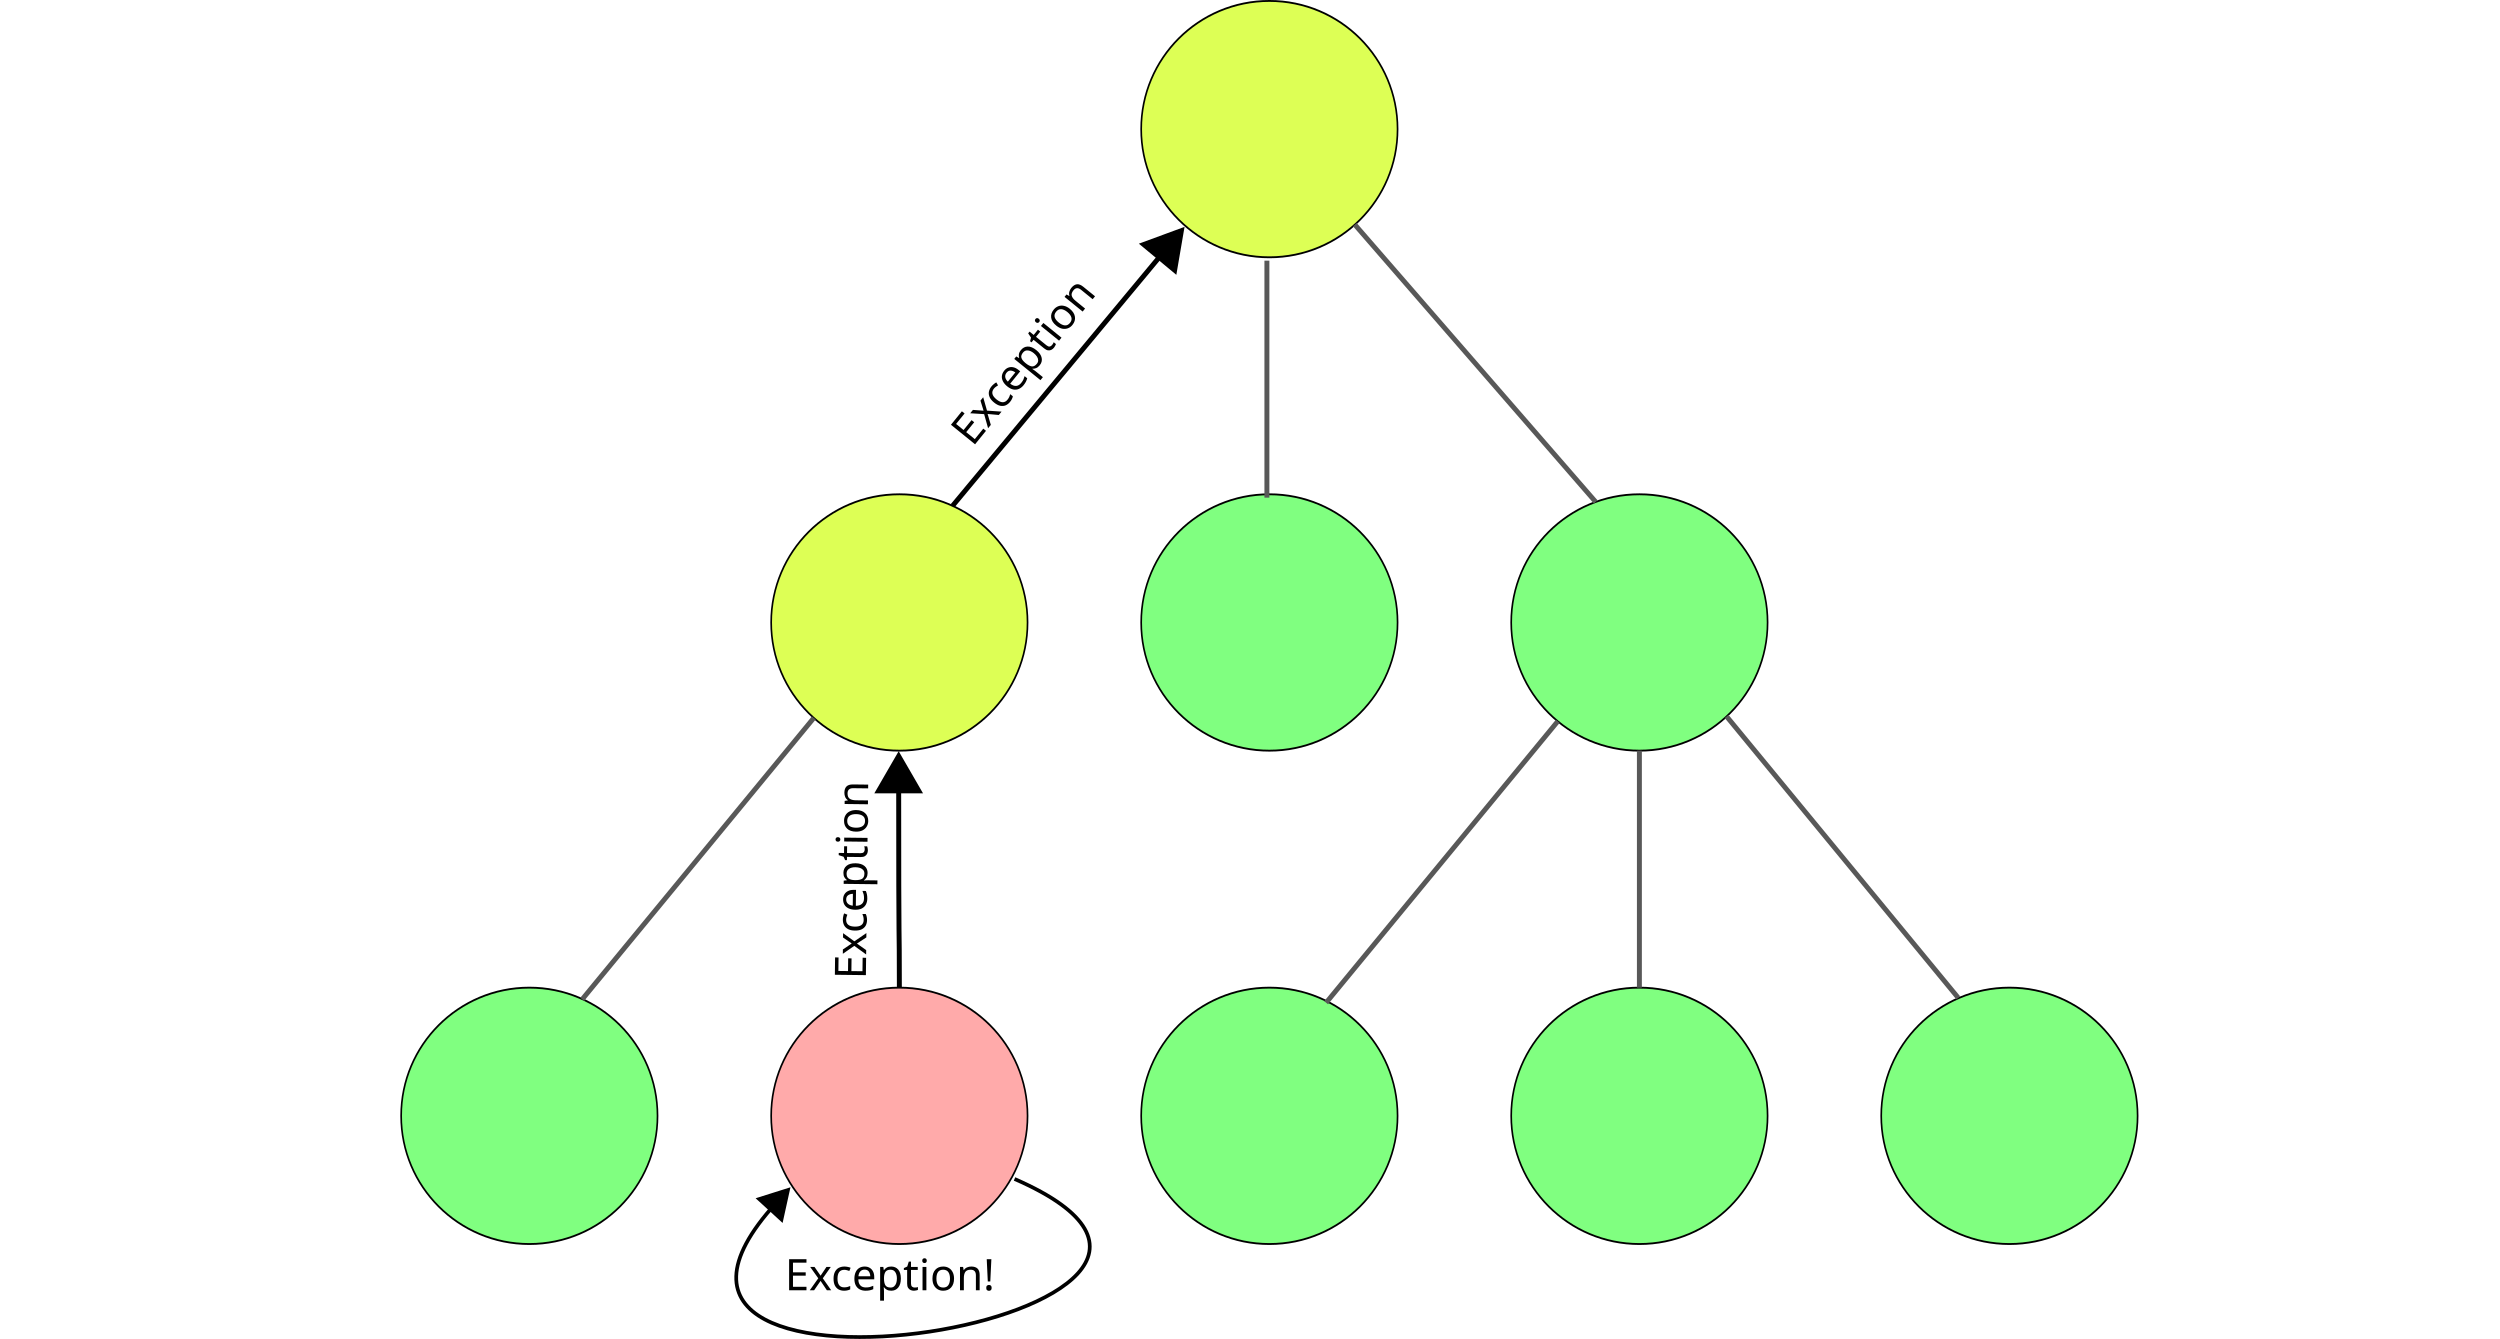
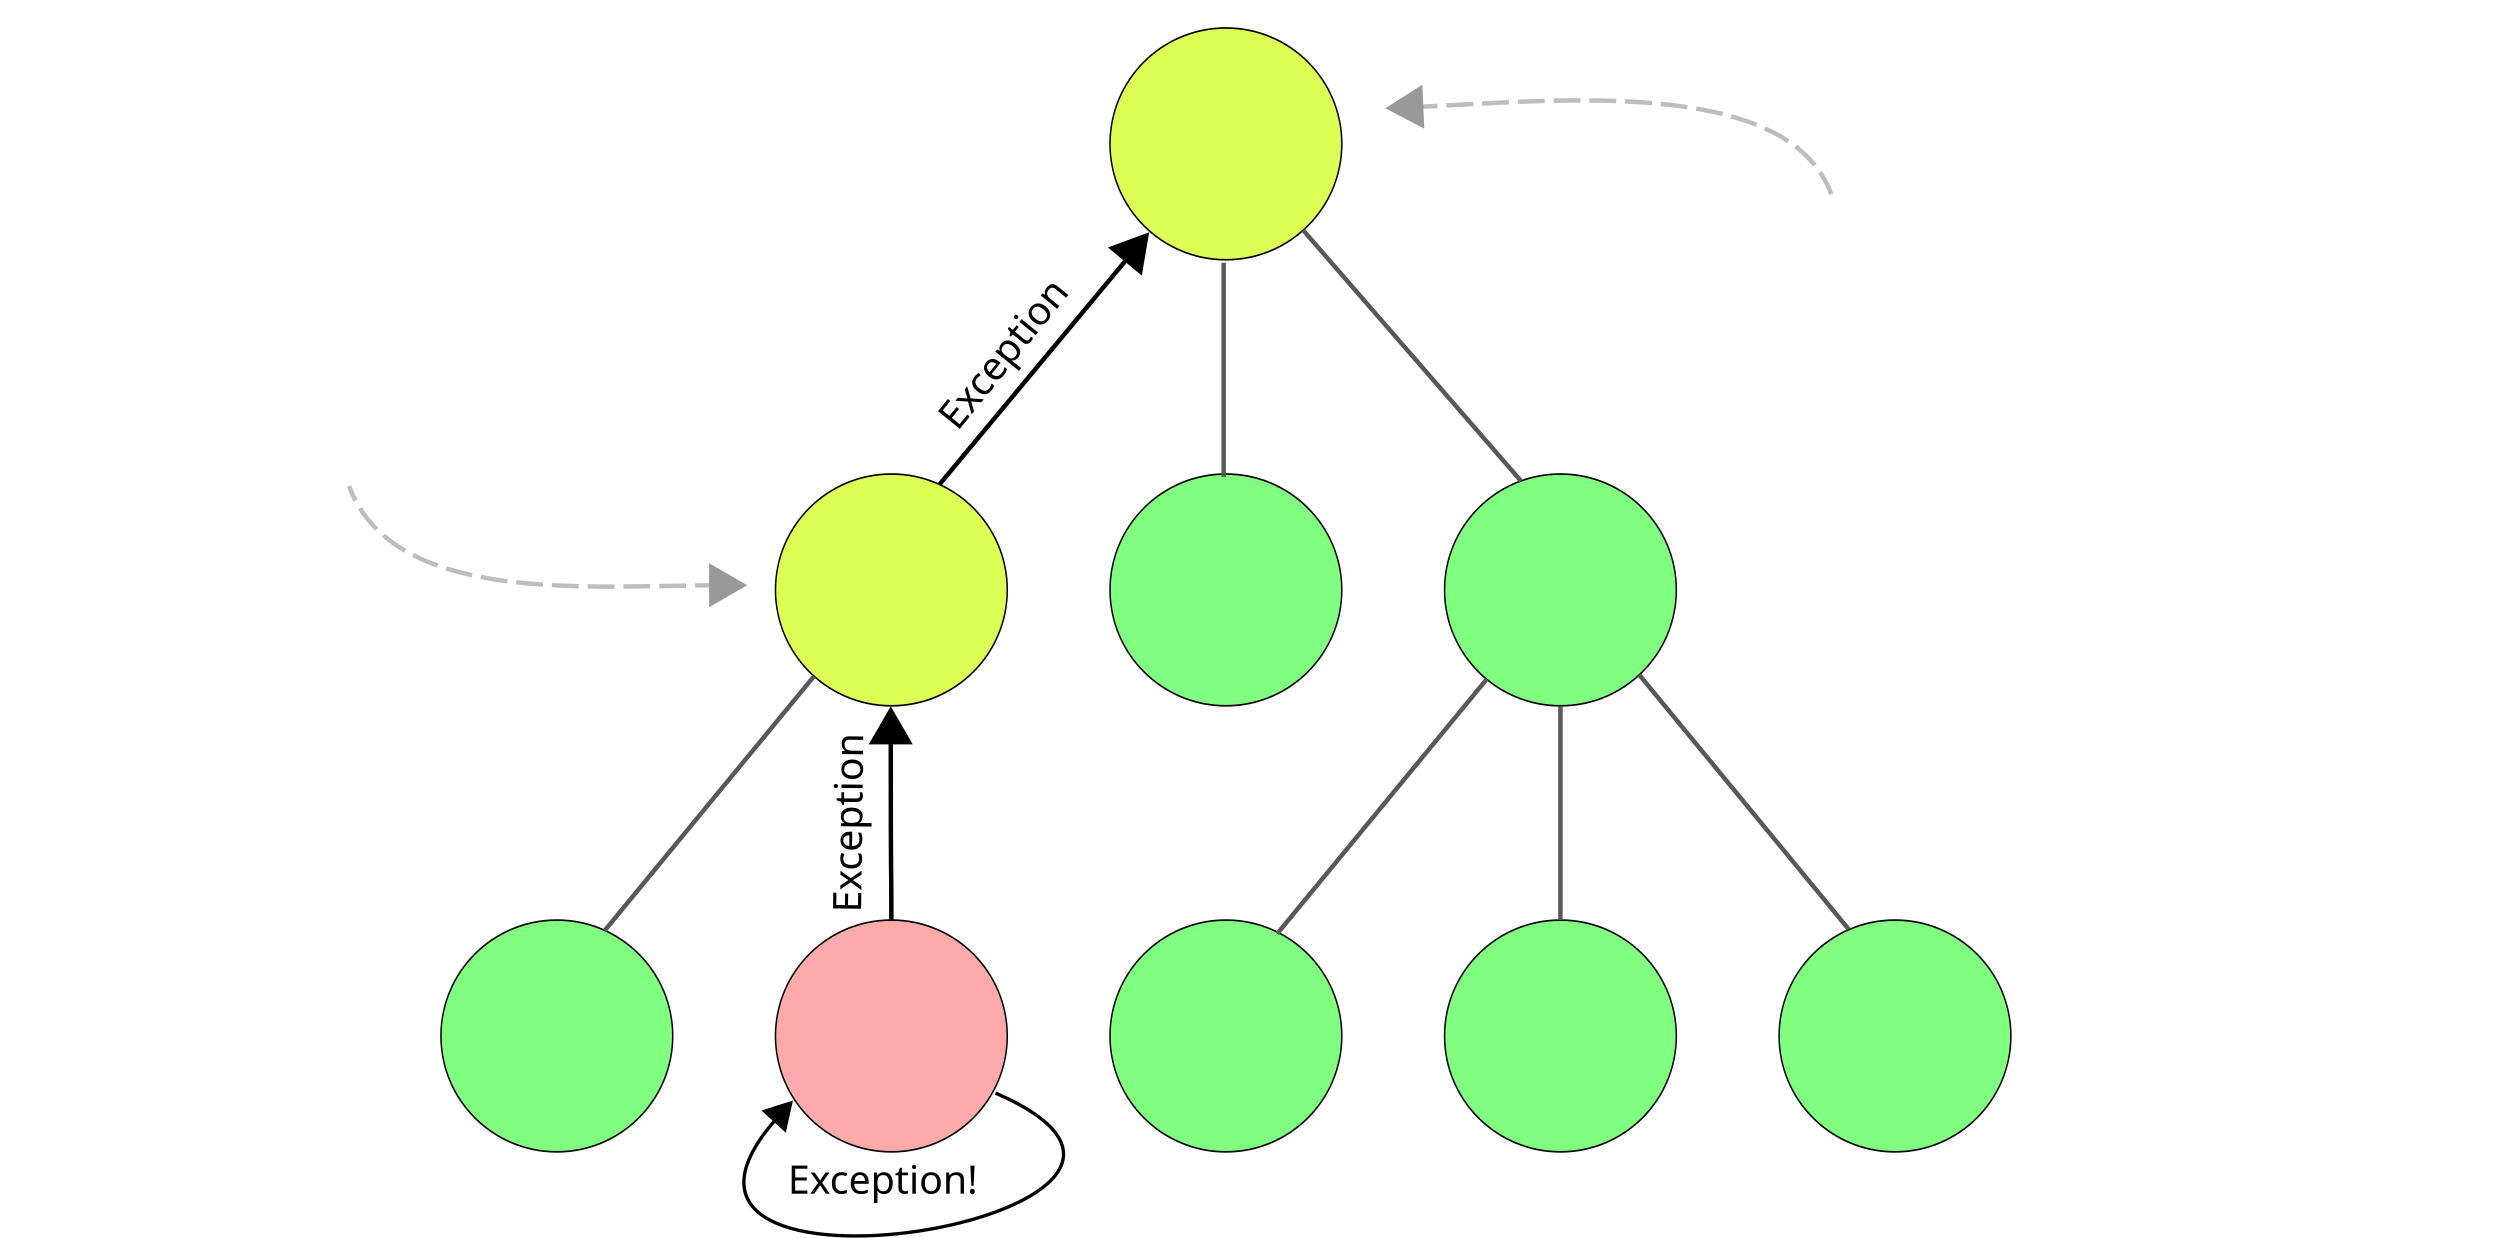
- <svg xmlns="http://www.w3.org/2000/svg" width="1000.92" height="536.064" id="svg2" version="1.1">
+ <svg xmlns="http://www.w3.org/2000/svg" width="1107.084" height="548.077" id="svg2" version="1.1">
  <defs id="defs4">
    <marker orient="auto" refY="0" refX="0" id="Arrow2Lstart" style="overflow:visible">
      <path id="path9268" style="fill-rule:evenodd;stroke-width:0.625;stroke-linejoin:round" d="M 8.719,4.034 -2.207,0.016 8.719,-4.002 c -1.745,2.372 -1.735,5.617 -6e-7,8.035 z" transform="matrix(1.1,0,0,1.1,1.1,0)" />
    </marker>
    <marker orient="auto" refY="0" refX="0" id="TriangleOutL" style="overflow:visible">
      <path id="path9392" d="m 5.77,0 -8.65,5 0,-10 8.65,5 z" style="fill-rule:evenodd;stroke:#000000;stroke-width:1pt" transform="scale(0.8,0.8)" />
    </marker>
    <marker orient="auto" refY="0" refX="0" id="Arrow2Lend" style="overflow:visible">
      <path id="path9271" style="fill-rule:evenodd;stroke-width:0.625;stroke-linejoin:round" d="M 8.719,4.034 -2.207,0.016 8.719,-4.002 c -1.745,2.372 -1.735,5.617 -6e-7,8.035 z" transform="matrix(-1.1,0,0,-1.1,-1.1,0)" />
    </marker>
    <marker orient="auto" refY="0" refX="0" id="TriangleInL-02" style="overflow:visible">
      <path id="path6015-9" d="m 5.77,0 -8.65,5 0,-10 8.65,5 z" style="fill-rule:evenodd;stroke:#000000;stroke-width:1pt" transform="scale(-0.8,-0.8)" />
    </marker>
    <marker orient="auto" refY="0" refX="0" id="TriangleInL-02-4" style="overflow:visible">
      <path id="path6015-9-5" d="m 5.77,0 -8.65,5 0,-10 8.65,5 z" style="fill-rule:evenodd;stroke:#000000;stroke-width:1pt" transform="scale(-0.8,-0.8)" />
    </marker>
    <marker orient="auto" refY="0" refX="0" id="TriangleInL-02-6" style="overflow:visible">
      <path id="path6015-9-0" d="m 5.77,0 -8.65,5 0,-10 8.65,5 z" style="fill-rule:evenodd;stroke:#000000;stroke-width:1pt" transform="scale(-0.8,-0.8)" />
    </marker>
    <marker orient="auto" refY="0" refX="0" id="TriangleInL-02-2" style="overflow:visible">
      <path id="path6015-9-1" d="m 5.77,0 -8.65,5 0,-10 8.65,5 z" style="fill-rule:evenodd;stroke:#000000;stroke-width:1pt" transform="scale(-0.8,-0.8)" />
    </marker>
    <marker orient="auto" refY="0" refX="0" id="TriangleInL-02-27" style="overflow:visible">
      <path id="path6015-9-3" d="m 5.77,0 -8.65,5 0,-10 8.65,5 z" style="fill-rule:evenodd;stroke:#000000;stroke-width:1pt" transform="scale(-0.8,-0.8)" />
    </marker>
    <marker orient="auto" refY="0" refX="0" id="TriangleInL-02-9" style="overflow:visible">
      <path id="path6015-9-4" d="m 5.77,0 -8.65,5 0,-10 8.65,5 z" style="fill-rule:evenodd;stroke:#000000;stroke-width:1pt" transform="scale(-0.8,-0.8)" />
    </marker>
    <marker orient="auto" refY="0" refX="0" id="TriangleInL-02-5" style="overflow:visible">
      <path id="path6015-9-39" d="m 5.77,0 -8.65,5 0,-10 8.65,5 z" style="fill-rule:evenodd;stroke:#000000;stroke-width:1pt" transform="scale(-0.8,-0.8)" />
    </marker>
    <marker orient="auto" refY="0" refX="0" id="TriangleInL-02-5-2" style="overflow:visible">
      <path id="path6015-9-39-6" d="m 5.77,0 -8.65,5 0,-10 8.65,5 z" style="fill-rule:evenodd;stroke:#000000;stroke-width:1pt" transform="scale(-0.8,-0.8)" />
    </marker>
+     <marker orient="auto" refY="0" refX="0" id="TriangleInL-02-5-0" style="overflow:visible">
+       <path id="path6015-9-39-2" d="m 5.77,0 -8.65,5 0,-10 8.65,5 z" style="fill-rule:evenodd;stroke:#000000;stroke-width:1pt" transform="scale(-0.8,-0.8)" />
+     </marker>
+     <marker orient="auto" refY="0" refX="0" id="TriangleInL-02-5-6" style="overflow:visible">
+       <path id="path6015-9-39-5" d="m 5.77,0 -8.65,5 0,-10 8.65,5 z" style="fill-rule:evenodd;stroke:#000000;stroke-width:1pt" transform="scale(-0.8,-0.8)" />
+     </marker>
  </defs>
-   <g id="layer1" transform="translate(-164.0208,18.93521)">
+   <g id="layer1" transform="translate(-129.3643,30.94986)">
    <flowRoot xml:space="preserve" id="flowRoot7386" style="font-size:40px;font-style:normal;font-weight:normal;line-height:125%;letter-spacing:0px;word-spacing:0px;fill:#000000;fill-opacity:1;stroke:none;font-family:Sans">
      <flowRegion id="flowRegion7388">
        <rect id="rect7390" width="109.821" height="86.429" x="204.464" y="99.505" />
      </flowRegion>
      <flowPara id="flowPara7392" />
    </flowRoot>
    <flowRoot xml:space="preserve" id="flowRoot7402" style="font-size:12px;font-style:normal;font-weight:normal;line-height:125%;letter-spacing:0px;word-spacing:0px;fill:#000000;fill-opacity:1;stroke:none;font-family:Sans">
      <flowRegion id="flowRegion7404">
        <rect id="rect7406" width="448.508" height="358.604" x="199" y="13.925" style="font-size:12px" />
      </flowRegion>
      <flowPara id="flowPara7408" />
    </flowRoot>
    <g id="g7709">
      <g id="g7751" transform="matrix(2.46907,0,0,2.46907,-335.8255,-759.6957)">
        <g id="g7360" transform="translate(68.64471,215.4127)">
          <path id="path5736-6-7-8-0-2-1-79-7-0-9" d="m 322.963,124.893 -34.703,41.731" style="color:#000000;fill:#008000;stroke:#000000;stroke-width:0.802;stroke-miterlimit:4;stroke-opacity:1;stroke-dasharray:none;marker:none;marker-start:url(#TriangleInL-02-5);visibility:visible;display:inline;overflow:visible;enable-background:accumulate" />
          <path transform="matrix(0.2719675,0,0,0.3031305,203.6757,119.0012)" d="m 355.714,219.505 c 0,37.871 -34.218,68.571 -76.429,68.571 -42.21,0 -76.429,-30.7 -76.429,-68.571 0,-37.871 34.218,-68.571 76.429,-68.571 42.21,0 76.429,30.7 76.429,68.571 z" id="path7510-9-7" style="fill:#ddff55;fill-rule:evenodd;stroke:#000000;stroke-width:1;stroke-linecap:butt;stroke-linejoin:miter;stroke-miterlimit:4;stroke-opacity:1;stroke-dasharray:none" />
          <path transform="matrix(0.2719675,0,0,0.3031305,143.6757,199.0012)" d="m 355.714,219.505 c 0,37.871 -34.218,68.571 -76.429,68.571 -42.21,0 -76.429,-30.7 -76.429,-68.571 0,-37.871 34.218,-68.571 76.429,-68.571 42.21,0 76.429,30.7 76.429,68.571 z" id="path7510-1-1-0" style="fill:#80ff80;fill-rule:evenodd;stroke:#000000;stroke-width:1;stroke-linecap:butt;stroke-linejoin:miter;stroke-miterlimit:4;stroke-opacity:1;stroke-dasharray:none" />
          <path transform="matrix(0.2719675,0,0,0.3031305,203.6757,199.0012)" d="m 355.714,219.505 c 0,37.871 -34.218,68.571 -76.429,68.571 -42.21,0 -76.429,-30.7 -76.429,-68.571 0,-37.871 34.218,-68.571 76.429,-68.571 42.21,0 76.429,30.7 76.429,68.571 z" id="path7510-3" style="fill:#ffaaaa;fill-rule:evenodd;stroke:#000000;stroke-width:1;stroke-linecap:butt;stroke-linejoin:miter;stroke-miterlimit:4;stroke-opacity:1;stroke-dasharray:none" />
          <path id="path5736-6-7-8-0-2-1-74" d="m 259.666,279.647 c -35.581,38.889 89.107,18.086 38.642,-3.871" style="color:#000000;fill:none;stroke:#000000;stroke-width:0.602;stroke-linecap:butt;stroke-linejoin:miter;stroke-miterlimit:4;stroke-opacity:1;stroke-dasharray:none;stroke-dashoffset:0;marker:none;marker-start:url(#TriangleInL-02);visibility:visible;display:inline;overflow:visible;enable-background:accumulate" />
          <text id="text3371" y="293.82" x="261.069" style="font-size:7.042px;font-style:normal;font-weight:normal;line-height:125%;letter-spacing:0px;word-spacing:0px;fill:#000000;fill-opacity:1;stroke:none;font-family:Sans" xml:space="preserve">
            <tspan y="293.82" x="261.069" id="tspan3373">Exception!</tspan>
          </text>
          <text id="text3371-1" y="277.097" x="-240.107" style="font-size:7.042px;font-style:normal;font-weight:normal;line-height:125%;letter-spacing:0px;word-spacing:0px;fill:#000000;fill-opacity:1;stroke:none;font-family:Sans" xml:space="preserve" transform="matrix(0.01199322,-0.9999281,0.9999281,0.01199322,0,0)">
            <tspan y="277.097" x="-240.107" id="tspan3373-4">Exception</tspan>
          </text>
          <text id="text3371-1-1" y="325.413" x="61.421" style="font-size:7.042px;font-style:normal;font-weight:normal;line-height:125%;letter-spacing:0px;word-spacing:0px;fill:#000000;fill-opacity:1;stroke:none;font-family:Sans" xml:space="preserve" transform="matrix(0.6296633,-0.7768682,0.7768682,0.6296633,0,0)">
            <tspan y="325.413" x="61.421" id="tspan3373-4-2">Exception</tspan>
          </text>
          <path transform="matrix(0.2719675,0,0,0.3031305,263.6757,39.00116)" d="m 355.714,219.505 c 0,37.871 -34.218,68.571 -76.429,68.571 -42.21,0 -76.429,-30.7 -76.429,-68.571 0,-37.871 34.218,-68.571 76.429,-68.571 42.21,0 76.429,30.7 76.429,68.571 z" id="path7510-9" style="fill:#ddff55;fill-rule:evenodd;stroke:#000000;stroke-width:1;stroke-linecap:butt;stroke-linejoin:miter;stroke-miterlimit:4;stroke-opacity:1;stroke-dasharray:none" />
          <path transform="matrix(0.2719675,0,0,0.3031305,323.6757,119.0012)" d="m 355.714,219.505 c 0,37.871 -34.218,68.571 -76.429,68.571 -42.21,0 -76.429,-30.7 -76.429,-68.571 0,-37.871 34.218,-68.571 76.429,-68.571 42.21,0 76.429,30.7 76.429,68.571 z" id="path7510" style="fill:#80ff80;fill-rule:evenodd;stroke:#000000;stroke-width:1;stroke-linecap:butt;stroke-linejoin:miter;stroke-miterlimit:4;stroke-opacity:1;stroke-dasharray:none" />
          <path transform="matrix(0.2719675,0,0,0.3031305,263.6757,119.0012)" d="m 355.714,219.505 c 0,37.871 -34.218,68.571 -76.429,68.571 -42.21,0 -76.429,-30.7 -76.429,-68.571 0,-37.871 34.218,-68.571 76.429,-68.571 42.21,0 76.429,30.7 76.429,68.571 z" id="path7510-33" style="fill:#80ff80;fill-rule:evenodd;stroke:#000000;stroke-width:1;stroke-linecap:butt;stroke-linejoin:miter;stroke-miterlimit:4;stroke-opacity:1;stroke-dasharray:none" />
          <path transform="matrix(0.2719675,0,0,0.3031305,323.6757,199.0012)" d="m 355.714,219.505 c 0,37.871 -34.218,68.571 -76.429,68.571 -42.21,0 -76.429,-30.7 -76.429,-68.571 0,-37.871 34.218,-68.571 76.429,-68.571 42.21,0 76.429,30.7 76.429,68.571 z" id="path7510-1" style="fill:#80ff80;fill-rule:evenodd;stroke:#000000;stroke-width:1;stroke-linecap:butt;stroke-linejoin:miter;stroke-miterlimit:4;stroke-opacity:1;stroke-dasharray:none" />
          <path transform="matrix(0.2719675,0,0,0.3031305,263.6757,199.0012)" d="m 355.714,219.505 c 0,37.871 -34.218,68.571 -76.429,68.571 -42.21,0 -76.429,-30.7 -76.429,-68.571 0,-37.871 34.218,-68.571 76.429,-68.571 42.21,0 76.429,30.7 76.429,68.571 z" id="path7510-1-1" style="fill:#80ff80;fill-rule:evenodd;stroke:#000000;stroke-width:1;stroke-linecap:butt;stroke-linejoin:miter;stroke-miterlimit:4;stroke-opacity:1;stroke-dasharray:none" />
          <path transform="matrix(0.2719675,0,0,0.3031305,383.6757,199.0012)" d="m 355.714,219.505 c 0,37.871 -34.218,68.571 -76.429,68.571 -42.21,0 -76.429,-30.7 -76.429,-68.571 0,-37.871 34.218,-68.571 76.429,-68.571 42.21,0 76.429,30.7 76.429,68.571 z" id="path7510-1-1-2" style="fill:#80ff80;fill-rule:evenodd;stroke:#000000;stroke-width:1;stroke-linecap:butt;stroke-linejoin:miter;stroke-miterlimit:4;stroke-opacity:1;stroke-dasharray:none" />
          <path id="path5736-6-7-8-0-2-1-79" d="m 348.834,247.198 37.559,-45.633" style="color:#000000;fill:#008000;stroke:#585858;stroke-width:0.802;stroke-opacity:1;marker:none;visibility:visible;display:inline;overflow:visible;enable-background:accumulate" />
          <path id="path5736-6-7-8-0-2-1-79-7" d="m 413.773,200.775 37.559,45.633" style="color:#000000;fill:#008000;stroke:#585858;stroke-width:0.802;stroke-opacity:1;marker:none;visibility:visible;display:inline;overflow:visible;enable-background:accumulate" />
          <path id="path5736-6-7-8-0-2-1-79-7-9" d="m 399.632,206.326 0,38.428" style="color:#000000;fill:#008000;stroke:#585858;stroke-width:0.802;stroke-miterlimit:4;stroke-opacity:1;stroke-dasharray:none;marker:none;visibility:visible;display:inline;overflow:visible;enable-background:accumulate" />
          <path id="path5736-6-7-8-0-2-1-79-7-0" d="m 353.492,121.031 39.055,44.961" style="color:#000000;fill:#008000;stroke:#585858;stroke-width:0.802;stroke-opacity:1;marker:none;visibility:visible;display:inline;overflow:visible;enable-background:accumulate" />
          <path id="path5736-6-7-8-0-2-1-79-7-9-6" d="m 339.231,126.87 0,38.428" style="color:#000000;fill:#008000;stroke:#585858;stroke-width:0.802;stroke-miterlimit:4;stroke-opacity:1;stroke-dasharray:none;marker:none;visibility:visible;display:inline;overflow:visible;enable-background:accumulate" />
          <path id="path5736-6-7-8-0-2-1-79-7-0-9-7" d="m 279.521,210.969 c 0,32.709 0.112,20.976 0.112,33.785" style="color:#000000;fill:#008000;stroke:#000000;stroke-width:0.802;stroke-miterlimit:4;stroke-opacity:1;stroke-dasharray:none;marker:none;marker-start:url(#TriangleInL-02-5);visibility:visible;display:inline;overflow:visible;enable-background:accumulate" />
          <path id="path5736-6-7-8-0-2-1-79-8" d="m 228.2,246.652 37.559,-45.633" style="color:#000000;fill:#008000;stroke:#585858;stroke-width:0.802;stroke-opacity:1;marker:none;visibility:visible;display:inline;overflow:visible;enable-background:accumulate" />
+           <path id="path5736-6-7-8-0-2-1-79-7-0-9-3" d="m 249.215,184.7 c -23.901,0.028 -58.885,3.658 -66.851,-17.801" style="opacity:0.4;color:#000000;fill:none;stroke:#595959;stroke-width:0.802;stroke-miterlimit:4;stroke-opacity:1;stroke-dasharray:4.812, 1.604;stroke-dashoffset:0;marker:none;marker-start:url(#TriangleInL-02-5);visibility:visible;display:inline;overflow:visible;enable-background:accumulate" />
+           <path id="path5736-6-7-8-0-2-1-79-7-0-9-3-3" d="m 372.765,98.968 c 25.054,-1.073 67.469,-5.898 75.434,15.561" style="opacity:0.4;color:#000000;fill:none;stroke:#595959;stroke-width:0.802;stroke-miterlimit:4;stroke-opacity:1;stroke-dasharray:4.812, 1.604;stroke-dashoffset:0;marker:none;marker-start:url(#TriangleInL-02-5);visibility:visible;display:inline;overflow:visible;enable-background:accumulate" />
        </g>
-         <flowRoot xml:space="preserve" id="flowRoot7410" style="font-size:8px;font-style:normal;font-weight:normal;line-height:125%;letter-spacing:0px;word-spacing:0px;fill:#000000;fill-opacity:1;stroke:none;font-family:Sans" transform="translate(-18.03304,221.7073)">
+         <flowRoot xml:space="preserve" id="flowRoot7410" style="font-size:8px;font-style:normal;font-weight:normal;line-height:125%;letter-spacing:0px;word-spacing:0px;fill:#000000;fill-opacity:1;stroke:none;font-family:Sans" transform="translate(-32.0693,187.2438)">
          <flowRegion id="flowRegion7412">
            <rect id="rect7414" width="189.107" height="112.857" x="220" y="105.219" />
          </flowRegion>
          <flowPara id="flowPara7512" style="font-size:11.34px">Decides what to do </flowPara>
          <flowPara style="font-size:11.34px" id="flowPara7983">when a child fails</flowPara>
          <flowPara id="flowPara7418" style="font-size:11.34px">- <flowSpan style="font-size:11.34px;font-style:italic;font-weight:bold;-inkscape-font-specification:Sans Bold Italic" id="flowSpan7428">Resume</flowSpan> child</flowPara>
          <flowPara id="flowPara7422" style="font-size:11.34px">- <flowSpan style="font-size:11.34px;font-style:italic;font-weight:bold;-inkscape-font-specification:Sans Bold Italic" id="flowSpan7430">Restart</flowSpan> child</flowPara>
          <flowPara id="flowPara7424" style="font-size:11.34px">- <flowSpan style="font-size:11.34px;font-style:italic;font-weight:bold;-inkscape-font-specification:Sans Bold Italic" id="flowSpan7432">Stop</flowSpan> child</flowPara>
          <flowPara id="flowPara7426" style="font-size:11.34px">- <flowSpan style="font-size:11.34px;font-style:italic;font-weight:bold;-inkscape-font-specification:Sans Bold Italic" id="flowSpan7434">Escalate</flowSpan> to parent</flowPara>
          <flowPara id="flowPara7420" style="font-size:11.34px" />
        </flowRoot>
-         <flowRoot xml:space="preserve" id="flowRoot7410-6" style="font-size:8px;font-style:normal;font-weight:normal;line-height:125%;letter-spacing:0px;word-spacing:0px;fill:#000000;fill-opacity:1;stroke:none;font-family:Sans" transform="translate(218.3013,199.0536)">
+         <flowRoot xml:space="preserve" id="flowRoot7410-6" style="font-size:8px;font-style:normal;font-weight:normal;line-height:125%;letter-spacing:0px;word-spacing:0px;fill:#000000;fill-opacity:1;stroke:none;font-family:Sans" transform="translate(245.6423,225.1908)">
          <flowRegion id="flowRegion7412-3">
            <rect id="rect7414-1" width="189.107" height="112.857" x="220" y="105.219" />
          </flowRegion>
          <flowPara id="flowPara7426-0" style="font-size:11.34px">Failure handling is delagated, </flowPara>
          <flowPara style="font-size:11.34px" id="flowPara7962">if the child has <flowSpan style="font-size:11.34px;font-style:italic;font-weight:bold;-inkscape-font-specification:Sans Bold Italic" id="flowSpan7966">Escalated</flowSpan> the </flowPara>
          <flowPara style="font-size:11.34px" id="flowPara7964">decision to its parent</flowPara>
          <flowPara id="flowPara7420-4" style="font-size:11.34px" />
        </flowRoot>
      </g>
    </g>
    <flowRoot xml:space="preserve" id="flowRoot7410-7" style="font-size:8px;font-style:normal;font-weight:normal;line-height:125%;letter-spacing:0px;word-spacing:0px;fill:#000000;fill-opacity:1;stroke:none;font-family:Sans" transform="translate(304.2067,282.5444)">
      <flowRegion id="flowRegion7412-1">
        <rect id="rect7414-2" width="189.107" height="112.857" x="220" y="105.219" />
      </flowRegion>
      <flowPara id="flowPara7426-4" />
      <flowPara id="flowPara7420-9" />
    </flowRoot>
  </g>
</svg>
